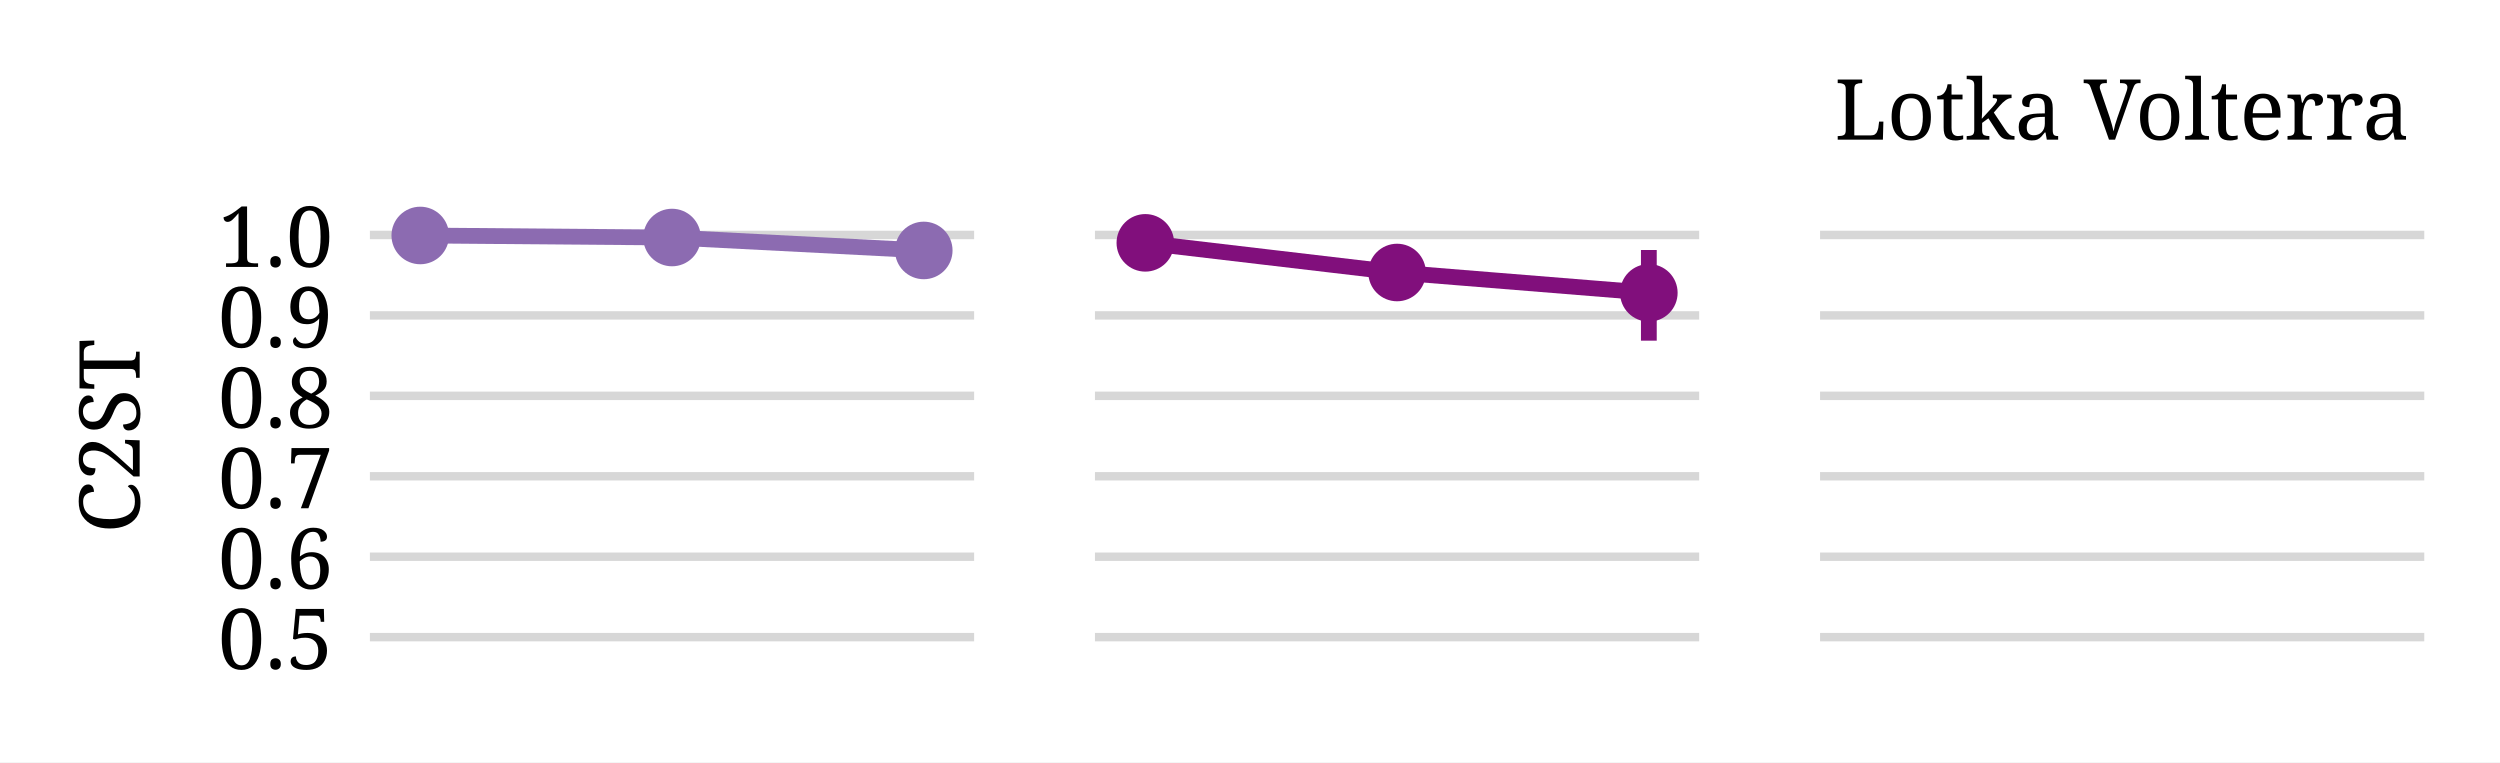
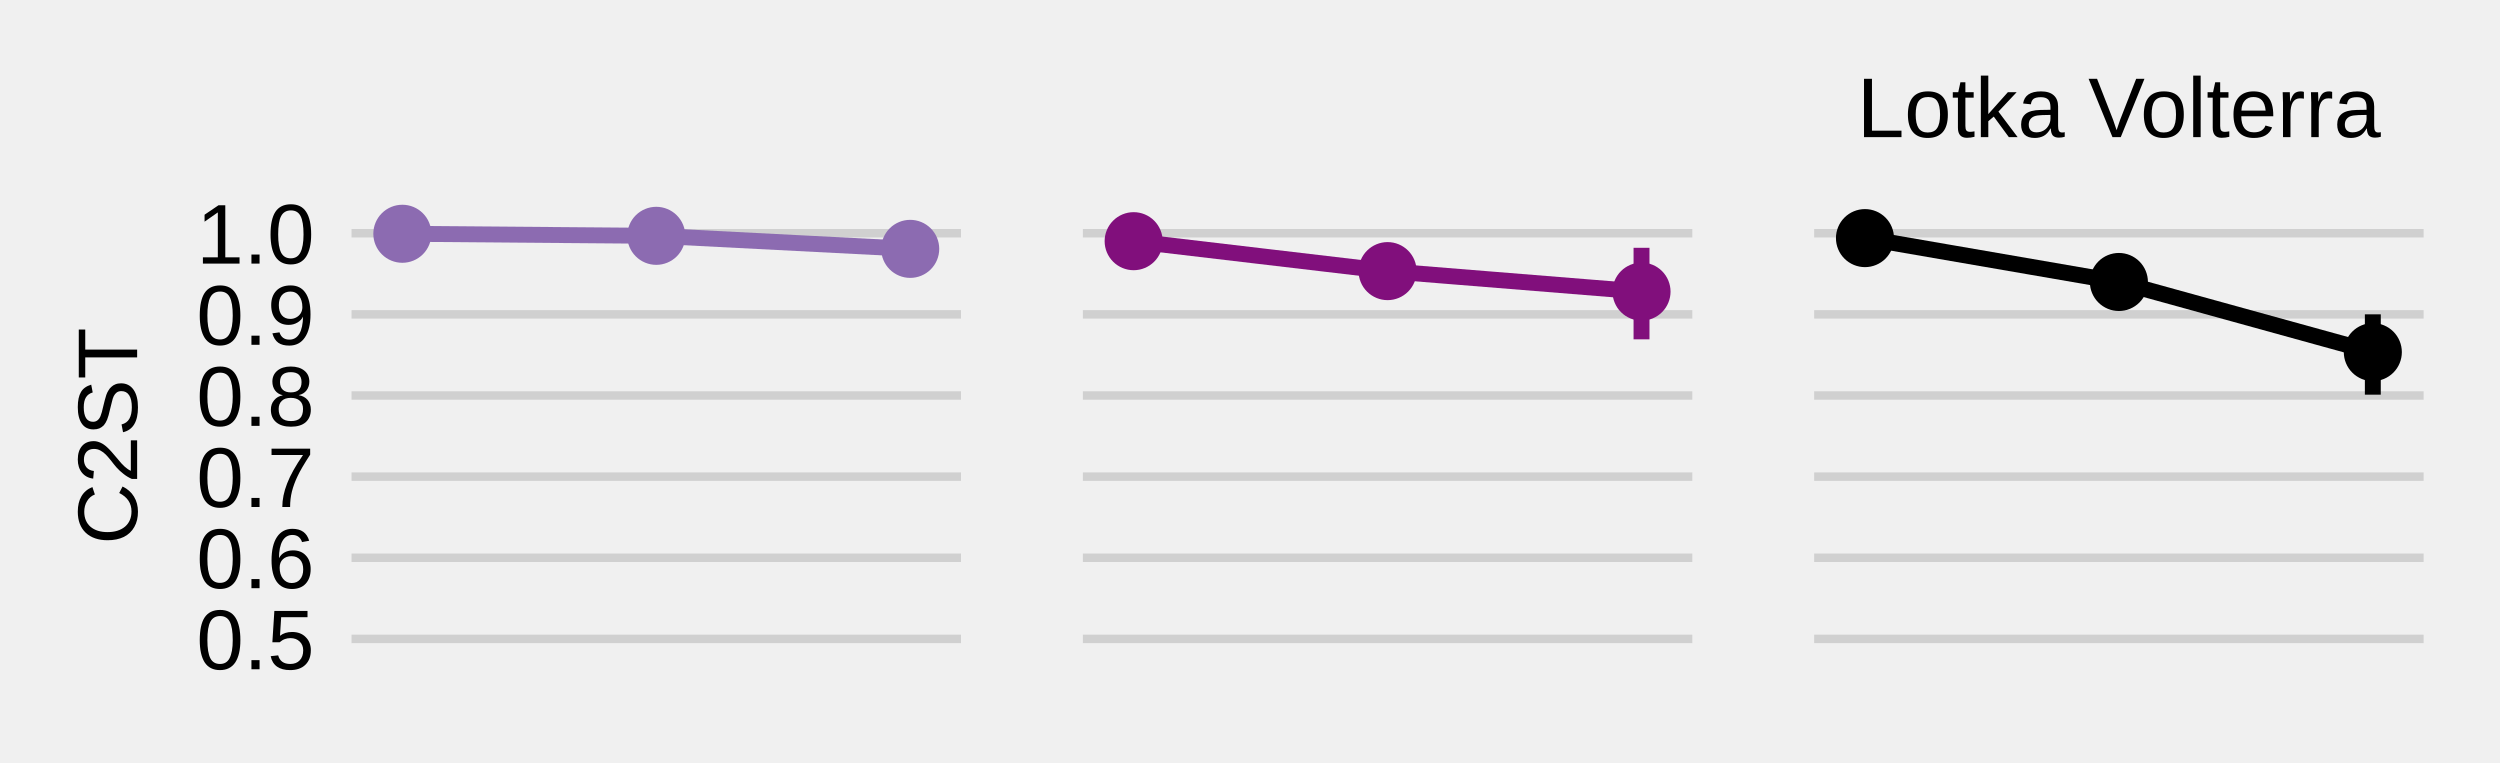
- <svg xmlns="http://www.w3.org/2000/svg" xmlns:xlink="http://www.w3.org/1999/xlink" width="237.665pt" height="72.475pt" viewBox="0 0 237.665 72.475" version="1.1">
+ <svg xmlns="http://www.w3.org/2000/svg" xmlns:xlink="http://www.w3.org/1999/xlink" width="235.636pt" height="71.873pt" viewBox="0 0 235.636 71.873" version="1.1">
  <defs>
    <style type="text/css">*{stroke-linejoin: round; stroke-linecap: butt}</style>
  </defs>
  <g id="figure_1">
    <g id="patch_1">
-       <path d="M 0 72.475  L 237.665 72.475  L 237.665 0  L 0 0  z " style="fill: #ffffff" />
+       <path d="M 0 71.873  L 235.636 71.873  L 235.636 0  L 0 0  L 0 71.873  z " style="fill: none" />
    </g>
    <g id="axes_1">
      <g id="patch_2">
-         <path d="M 35.165 63.631  L 92.606 63.631  L 92.606 19.279  L 35.165 19.279  z " style="fill: #ffffff" />
+         <path d="M 33.136 63.278  L 90.577 63.278  L 90.577 18.926  L 33.136 18.926  L 33.136 63.278  z " style="fill: none" />
      </g>
      <g id="matplotlib.axis_1">
        <g id="xtick_1">
          <g id="line2d_1" />
        </g>
        <g id="xtick_2">
          <g id="line2d_2" />
        </g>
        <g id="xtick_3">
          <g id="line2d_3" />
        </g>
      </g>
      <g id="matplotlib.axis_2">
        <g id="ytick_1">
          <g id="line2d_4">
-             <path d="M 35.165 60.572  L 92.606 60.572  " clip-path="url(#p38ca855188)" style="fill: none; stroke: #b0b0b0; stroke-opacity: 0.5; stroke-width: 0.8; stroke-linecap: square" />
+             <path d="M 33.136 60.219  L 90.577 60.219  " clip-path="url(#pbfb8b2a825)" style="fill: none; stroke: #b0b0b0; stroke-opacity: 0.5; stroke-width: 0.8; stroke-linecap: square" />
          </g>
          <g id="line2d_5" />
          <g id="text_1">
-             <text style="font: 8px 'serif'; text-anchor: end" x="31.665" y="63.611" transform="rotate(-0, 31.665, 63.61137)">0.5</text>
+             <text style="font: 8px 'Arial'; text-anchor: end" x="29.636" y="63.083" transform="rotate(-0, 29.63625, 63.08262)">0.5</text>
          </g>
        </g>
        <g id="ytick_2">
          <g id="line2d_6">
-             <path d="M 35.165 52.925  L 92.606 52.925  " clip-path="url(#p38ca855188)" style="fill: none; stroke: #b0b0b0; stroke-opacity: 0.5; stroke-width: 0.8; stroke-linecap: square" />
+             <path d="M 33.136 52.573  L 90.577 52.573  " clip-path="url(#pbfb8b2a825)" style="fill: none; stroke: #b0b0b0; stroke-opacity: 0.5; stroke-width: 0.8; stroke-linecap: square" />
          </g>
          <g id="line2d_7" />
          <g id="text_2">
-             <text style="font: 8px 'serif'; text-anchor: end" x="31.665" y="55.964" transform="rotate(-0, 31.665, 55.96447)">0.6</text>
+             <text style="font: 8px 'Arial'; text-anchor: end" x="29.636" y="55.436" transform="rotate(-0, 29.63625, 55.43572)">0.6</text>
          </g>
        </g>
        <g id="ytick_3">
          <g id="line2d_8">
-             <path d="M 35.165 45.278  L 92.606 45.278  " clip-path="url(#p38ca855188)" style="fill: none; stroke: #b0b0b0; stroke-opacity: 0.5; stroke-width: 0.8; stroke-linecap: square" />
+             <path d="M 33.136 44.926  L 90.577 44.926  " clip-path="url(#pbfb8b2a825)" style="fill: none; stroke: #b0b0b0; stroke-opacity: 0.5; stroke-width: 0.8; stroke-linecap: square" />
          </g>
          <g id="line2d_9" />
          <g id="text_3">
-             <text style="font: 8px 'serif'; text-anchor: end" x="31.665" y="48.318" transform="rotate(-0, 31.665, 48.31757)">0.7</text>
+             <text style="font: 8px 'Arial'; text-anchor: end" x="29.636" y="47.789" transform="rotate(-0, 29.63625, 47.78882)">0.7</text>
          </g>
        </g>
        <g id="ytick_4">
          <g id="line2d_10">
-             <path d="M 35.165 37.631  L 92.606 37.631  " clip-path="url(#p38ca855188)" style="fill: none; stroke: #b0b0b0; stroke-opacity: 0.5; stroke-width: 0.8; stroke-linecap: square" />
+             <path d="M 33.136 37.279  L 90.577 37.279  " clip-path="url(#pbfb8b2a825)" style="fill: none; stroke: #b0b0b0; stroke-opacity: 0.5; stroke-width: 0.8; stroke-linecap: square" />
          </g>
          <g id="line2d_11" />
          <g id="text_4">
-             <text style="font: 8px 'serif'; text-anchor: end" x="31.665" y="40.671" transform="rotate(-0, 31.665, 40.67068)">0.8</text>
+             <text style="font: 8px 'Arial'; text-anchor: end" x="29.636" y="40.142" transform="rotate(-0, 29.63625, 40.14193)">0.8</text>
          </g>
        </g>
        <g id="ytick_5">
          <g id="line2d_12">
-             <path d="M 35.165 29.984  L 92.606 29.984  " clip-path="url(#p38ca855188)" style="fill: none; stroke: #b0b0b0; stroke-opacity: 0.5; stroke-width: 0.8; stroke-linecap: square" />
+             <path d="M 33.136 29.632  L 90.577 29.632  " clip-path="url(#pbfb8b2a825)" style="fill: none; stroke: #b0b0b0; stroke-opacity: 0.5; stroke-width: 0.8; stroke-linecap: square" />
          </g>
          <g id="line2d_13" />
          <g id="text_5">
-             <text style="font: 8px 'serif'; text-anchor: end" x="31.665" y="33.024" transform="rotate(-0, 31.665, 33.02378)">0.9</text>
+             <text style="font: 8px 'Arial'; text-anchor: end" x="29.636" y="32.495" transform="rotate(-0, 29.63625, 32.49503)">0.9</text>
          </g>
        </g>
        <g id="ytick_6">
          <g id="line2d_14">
-             <path d="M 35.165 22.338  L 92.606 22.338  " clip-path="url(#p38ca855188)" style="fill: none; stroke: #b0b0b0; stroke-opacity: 0.5; stroke-width: 0.8; stroke-linecap: square" />
+             <path d="M 33.136 21.985  L 90.577 21.985  " clip-path="url(#pbfb8b2a825)" style="fill: none; stroke: #b0b0b0; stroke-opacity: 0.5; stroke-width: 0.8; stroke-linecap: square" />
          </g>
          <g id="line2d_15" />
          <g id="text_6">
-             <text style="font: 8px 'serif'; text-anchor: end" x="31.665" y="25.377" transform="rotate(-0, 31.665, 25.37688)">1.0</text>
+             <text style="font: 8px 'Arial'; text-anchor: end" x="29.636" y="24.848" transform="rotate(-0, 29.63625, 24.84813)">1.0</text>
          </g>
        </g>
        <g id="text_7">
-           <text style="font: 8px 'serif'; text-anchor: middle" x="13.279" y="41.455" transform="rotate(-90, 13.27875, 41.45475)">C2ST</text>
+           <text style="font: 8px 'Arial'; text-anchor: middle" x="12.926" y="41.102" transform="rotate(-90, 12.92625, 41.10225)">C2ST</text>
        </g>
      </g>
      <g id="PathCollection_1">
        <defs>
-           <path id="m49eebfd86b" d="M 0 2.236  C 0.593 2.236 1.162 2 1.581 1.581  C 2 1.162 2.236 0.593 2.236 0  C 2.236 -0.593 2 -1.162 1.581 -1.581  C 1.162 -2 0.593 -2.236 0 -2.236  C -0.593 -2.236 -1.162 -2 -1.581 -1.581  C -2 -1.162 -2.236 -0.593 -2.236 0  C -2.236 0.593 -2 1.162 -1.581 1.581  C -1.162 2 -0.593 2.236 0 2.236  z " style="stroke: #8c6bb1" />
+           <path id="m06df79902f" d="M 0 2.236  C 0.593 2.236 1.162 2 1.581 1.581  C 2 1.162 2.236 0.593 2.236 0  C 2.236 -0.593 2 -1.162 1.581 -1.581  C 1.162 -2 0.593 -2.236 0 -2.236  C -0.593 -2.236 -1.162 -2 -1.581 -1.581  C -2 -1.162 -2.236 -0.593 -2.236 0  C -2.236 0.593 -2 1.162 -1.581 1.581  C -1.162 2 -0.593 2.236 0 2.236  z " style="stroke: #8c6bb1" />
        </defs>
-         <g clip-path="url(#p38ca855188)">
-           <use xlink:href="#m49eebfd86b" x="39.952" y="22.386" style="fill: #8c6bb1; stroke: #8c6bb1" />
-           <use xlink:href="#m49eebfd86b" x="63.886" y="22.58" style="fill: #8c6bb1; stroke: #8c6bb1" />
-           <use xlink:href="#m49eebfd86b" x="87.819" y="23.809" style="fill: #8c6bb1; stroke: #8c6bb1" />
+         <g clip-path="url(#pbfb8b2a825)">
+           <use xlink:href="#m06df79902f" x="37.923" y="22.034" style="fill: #8c6bb1; stroke: #8c6bb1" />
+           <use xlink:href="#m06df79902f" x="61.857" y="22.228" style="fill: #8c6bb1; stroke: #8c6bb1" />
+           <use xlink:href="#m06df79902f" x="85.791" y="23.457" style="fill: #8c6bb1; stroke: #8c6bb1" />
        </g>
      </g>
      <g id="line2d_16">
-         <path d="M 39.952 22.386  L 63.886 22.58  L 87.819 23.809  " clip-path="url(#p38ca855188)" style="fill: none; stroke: #8c6bb1; stroke-width: 1.5; stroke-linecap: square" />
+         <path d="M 37.923 22.034  L 61.857 22.228  L 85.791 23.457  " clip-path="url(#pbfb8b2a825)" style="fill: none; stroke: #8c6bb1; stroke-width: 1.5; stroke-linecap: square" />
      </g>
      <g id="line2d_17">
-         <path d="M 39.952 22.422  L 39.952 22.363  " clip-path="url(#p38ca855188)" style="fill: none; stroke: #8c6bb1; stroke-width: 1.5; stroke-linecap: square" />
+         <path d="M 37.923 22.07  L 37.923 22.01  " clip-path="url(#pbfb8b2a825)" style="fill: none; stroke: #8c6bb1; stroke-width: 1.5; stroke-linecap: square" />
      </g>
      <g id="line2d_18">
-         <path d="M 63.886 22.708  L 63.886 22.463  " clip-path="url(#p38ca855188)" style="fill: none; stroke: #8c6bb1; stroke-width: 1.5; stroke-linecap: square" />
+         <path d="M 61.857 22.356  L 61.857 22.112  " clip-path="url(#pbfb8b2a825)" style="fill: none; stroke: #8c6bb1; stroke-width: 1.5; stroke-linecap: square" />
      </g>
      <g id="line2d_19">
-         <path d="M 87.819 24.511  L 87.819 23.176  " clip-path="url(#p38ca855188)" style="fill: none; stroke: #8c6bb1; stroke-width: 1.5; stroke-linecap: square" />
+         <path d="M 85.791 24.135  L 85.791 22.822  " clip-path="url(#pbfb8b2a825)" style="fill: none; stroke: #8c6bb1; stroke-width: 1.5; stroke-linecap: square" />
      </g>
    </g>
    <g id="axes_2">
      <g id="patch_3">
-         <path d="M 104.094 63.631  L 161.536 63.631  L 161.536 19.279  L 104.094 19.279  z " style="fill: #ffffff" />
+         <path d="M 102.066 63.278  L 159.507 63.278  L 159.507 18.926  L 102.066 18.926  L 102.066 63.278  z " style="fill: none" />
      </g>
      <g id="matplotlib.axis_3">
        <g id="xtick_4">
          <g id="line2d_20" />
        </g>
        <g id="xtick_5">
          <g id="line2d_21" />
        </g>
        <g id="xtick_6">
          <g id="line2d_22" />
        </g>
      </g>
      <g id="matplotlib.axis_4">
        <g id="ytick_7">
          <g id="line2d_23">
-             <path d="M 104.094 60.572  L 161.536 60.572  " clip-path="url(#pb90ef16cfb)" style="fill: none; stroke: #b0b0b0; stroke-opacity: 0.5; stroke-width: 0.8; stroke-linecap: square" />
+             <path d="M 102.066 60.219  L 159.507 60.219  " clip-path="url(#p2da3c19ccd)" style="fill: none; stroke: #b0b0b0; stroke-opacity: 0.5; stroke-width: 0.8; stroke-linecap: square" />
          </g>
          <g id="line2d_24" />
        </g>
        <g id="ytick_8">
          <g id="line2d_25">
-             <path d="M 104.094 52.925  L 161.536 52.925  " clip-path="url(#pb90ef16cfb)" style="fill: none; stroke: #b0b0b0; stroke-opacity: 0.5; stroke-width: 0.8; stroke-linecap: square" />
+             <path d="M 102.066 52.573  L 159.507 52.573  " clip-path="url(#p2da3c19ccd)" style="fill: none; stroke: #b0b0b0; stroke-opacity: 0.5; stroke-width: 0.8; stroke-linecap: square" />
          </g>
          <g id="line2d_26" />
        </g>
        <g id="ytick_9">
          <g id="line2d_27">
-             <path d="M 104.094 45.278  L 161.536 45.278  " clip-path="url(#pb90ef16cfb)" style="fill: none; stroke: #b0b0b0; stroke-opacity: 0.5; stroke-width: 0.8; stroke-linecap: square" />
+             <path d="M 102.066 44.926  L 159.507 44.926  " clip-path="url(#p2da3c19ccd)" style="fill: none; stroke: #b0b0b0; stroke-opacity: 0.5; stroke-width: 0.8; stroke-linecap: square" />
          </g>
          <g id="line2d_28" />
        </g>
        <g id="ytick_10">
          <g id="line2d_29">
-             <path d="M 104.094 37.631  L 161.536 37.631  " clip-path="url(#pb90ef16cfb)" style="fill: none; stroke: #b0b0b0; stroke-opacity: 0.5; stroke-width: 0.8; stroke-linecap: square" />
+             <path d="M 102.066 37.279  L 159.507 37.279  " clip-path="url(#p2da3c19ccd)" style="fill: none; stroke: #b0b0b0; stroke-opacity: 0.5; stroke-width: 0.8; stroke-linecap: square" />
          </g>
          <g id="line2d_30" />
        </g>
        <g id="ytick_11">
          <g id="line2d_31">
-             <path d="M 104.094 29.984  L 161.536 29.984  " clip-path="url(#pb90ef16cfb)" style="fill: none; stroke: #b0b0b0; stroke-opacity: 0.5; stroke-width: 0.8; stroke-linecap: square" />
+             <path d="M 102.066 29.632  L 159.507 29.632  " clip-path="url(#p2da3c19ccd)" style="fill: none; stroke: #b0b0b0; stroke-opacity: 0.5; stroke-width: 0.8; stroke-linecap: square" />
          </g>
          <g id="line2d_32" />
        </g>
        <g id="ytick_12">
          <g id="line2d_33">
-             <path d="M 104.094 22.338  L 161.536 22.338  " clip-path="url(#pb90ef16cfb)" style="fill: none; stroke: #b0b0b0; stroke-opacity: 0.5; stroke-width: 0.8; stroke-linecap: square" />
+             <path d="M 102.066 21.985  L 159.507 21.985  " clip-path="url(#p2da3c19ccd)" style="fill: none; stroke: #b0b0b0; stroke-opacity: 0.5; stroke-width: 0.8; stroke-linecap: square" />
          </g>
          <g id="line2d_34" />
        </g>
      </g>
      <g id="PathCollection_2">
        <defs>
-           <path id="m1de7e6ea28" d="M 0 2.236  C 0.593 2.236 1.162 2 1.581 1.581  C 2 1.162 2.236 0.593 2.236 0  C 2.236 -0.593 2 -1.162 1.581 -1.581  C 1.162 -2 0.593 -2.236 0 -2.236  C -0.593 -2.236 -1.162 -2 -1.581 -1.581  C -2 -1.162 -2.236 -0.593 -2.236 0  C -2.236 0.593 -2 1.162 -1.581 1.581  C -1.162 2 -0.593 2.236 0 2.236  z " style="stroke: #810f7c" />
+           <path id="m83ca956886" d="M 0 2.236  C 0.593 2.236 1.162 2 1.581 1.581  C 2 1.162 2.236 0.593 2.236 0  C 2.236 -0.593 2 -1.162 1.581 -1.581  C 1.162 -2 0.593 -2.236 0 -2.236  C -0.593 -2.236 -1.162 -2 -1.581 -1.581  C -2 -1.162 -2.236 -0.593 -2.236 0  C -2.236 0.593 -2 1.162 -1.581 1.581  C -1.162 2 -0.593 2.236 0 2.236  z " style="stroke: #810f7c" />
        </defs>
-         <g clip-path="url(#pb90ef16cfb)">
-           <use xlink:href="#m1de7e6ea28" x="108.881" y="23.086" style="fill: #810f7c; stroke: #810f7c" />
-           <use xlink:href="#m1de7e6ea28" x="132.815" y="25.906" style="fill: #810f7c; stroke: #810f7c" />
-           <use xlink:href="#m1de7e6ea28" x="156.749" y="27.839" style="fill: #810f7c; stroke: #810f7c" />
+         <g clip-path="url(#p2da3c19ccd)">
+           <use xlink:href="#m83ca956886" x="106.852" y="22.733" style="fill: #810f7c; stroke: #810f7c" />
+           <use xlink:href="#m83ca956886" x="130.786" y="25.554" style="fill: #810f7c; stroke: #810f7c" />
+           <use xlink:href="#m83ca956886" x="154.72" y="27.487" style="fill: #810f7c; stroke: #810f7c" />
        </g>
      </g>
      <g id="line2d_35">
-         <path d="M 108.881 23.086  L 132.815 25.906  L 156.749 27.839  " clip-path="url(#pb90ef16cfb)" style="fill: none; stroke: #810f7c; stroke-width: 1.5; stroke-linecap: square" />
+         <path d="M 106.852 22.733  L 130.786 25.554  L 154.72 27.487  " clip-path="url(#p2da3c19ccd)" style="fill: none; stroke: #810f7c; stroke-width: 1.5; stroke-linecap: square" />
      </g>
      <g id="line2d_36">
-         <path d="M 108.881 23.521  L 108.881 22.694  " clip-path="url(#pb90ef16cfb)" style="fill: none; stroke: #810f7c; stroke-width: 1.5; stroke-linecap: square" />
+         <path d="M 106.852 23.165  L 106.852 22.34  " clip-path="url(#p2da3c19ccd)" style="fill: none; stroke: #810f7c; stroke-width: 1.5; stroke-linecap: square" />
      </g>
      <g id="line2d_37">
-         <path d="M 132.815 27.566  L 132.815 24.314  " clip-path="url(#pb90ef16cfb)" style="fill: none; stroke: #810f7c; stroke-width: 1.5; stroke-linecap: square" />
+         <path d="M 130.786 27.24  L 130.786 23.95  " clip-path="url(#p2da3c19ccd)" style="fill: none; stroke: #810f7c; stroke-width: 1.5; stroke-linecap: square" />
      </g>
      <g id="line2d_38">
-         <path d="M 156.749 31.637  L 156.749 24.514  " clip-path="url(#pb90ef16cfb)" style="fill: none; stroke: #810f7c; stroke-width: 1.5; stroke-linecap: square" />
+         <path d="M 154.72 31.234  L 154.72 24.107  " clip-path="url(#p2da3c19ccd)" style="fill: none; stroke: #810f7c; stroke-width: 1.5; stroke-linecap: square" />
      </g>
    </g>
    <g id="axes_3">
      <g id="patch_4">
-         <path d="M 173.024 63.631  L 230.465 63.631  L 230.465 19.279  L 173.024 19.279  z " style="fill: #ffffff" />
+         <path d="M 170.995 63.278  L 228.436 63.278  L 228.436 18.926  L 170.995 18.926  L 170.995 63.278  z " style="fill: none" />
      </g>
      <g id="matplotlib.axis_5">
        <g id="xtick_7">
          <g id="line2d_39" />
        </g>
        <g id="xtick_8">
          <g id="line2d_40" />
        </g>
        <g id="xtick_9">
          <g id="line2d_41" />
        </g>
      </g>
      <g id="matplotlib.axis_6">
        <g id="ytick_13">
          <g id="line2d_42">
-             <path d="M 173.024 60.572  L 230.465 60.572  " clip-path="url(#p31ac77788c)" style="fill: none; stroke: #b0b0b0; stroke-opacity: 0.5; stroke-width: 0.8; stroke-linecap: square" />
+             <path d="M 170.995 60.219  L 228.436 60.219  " clip-path="url(#pb27b7164bf)" style="fill: none; stroke: #b0b0b0; stroke-opacity: 0.5; stroke-width: 0.8; stroke-linecap: square" />
          </g>
          <g id="line2d_43" />
        </g>
        <g id="ytick_14">
          <g id="line2d_44">
-             <path d="M 173.024 52.925  L 230.465 52.925  " clip-path="url(#p31ac77788c)" style="fill: none; stroke: #b0b0b0; stroke-opacity: 0.5; stroke-width: 0.8; stroke-linecap: square" />
+             <path d="M 170.995 52.573  L 228.436 52.573  " clip-path="url(#pb27b7164bf)" style="fill: none; stroke: #b0b0b0; stroke-opacity: 0.5; stroke-width: 0.8; stroke-linecap: square" />
          </g>
          <g id="line2d_45" />
        </g>
        <g id="ytick_15">
          <g id="line2d_46">
-             <path d="M 173.024 45.278  L 230.465 45.278  " clip-path="url(#p31ac77788c)" style="fill: none; stroke: #b0b0b0; stroke-opacity: 0.5; stroke-width: 0.8; stroke-linecap: square" />
+             <path d="M 170.995 44.926  L 228.436 44.926  " clip-path="url(#pb27b7164bf)" style="fill: none; stroke: #b0b0b0; stroke-opacity: 0.5; stroke-width: 0.8; stroke-linecap: square" />
          </g>
          <g id="line2d_47" />
        </g>
        <g id="ytick_16">
          <g id="line2d_48">
-             <path d="M 173.024 37.631  L 230.465 37.631  " clip-path="url(#p31ac77788c)" style="fill: none; stroke: #b0b0b0; stroke-opacity: 0.5; stroke-width: 0.8; stroke-linecap: square" />
+             <path d="M 170.995 37.279  L 228.436 37.279  " clip-path="url(#pb27b7164bf)" style="fill: none; stroke: #b0b0b0; stroke-opacity: 0.5; stroke-width: 0.8; stroke-linecap: square" />
          </g>
          <g id="line2d_49" />
        </g>
        <g id="ytick_17">
          <g id="line2d_50">
-             <path d="M 173.024 29.984  L 230.465 29.984  " clip-path="url(#p31ac77788c)" style="fill: none; stroke: #b0b0b0; stroke-opacity: 0.5; stroke-width: 0.8; stroke-linecap: square" />
+             <path d="M 170.995 29.632  L 228.436 29.632  " clip-path="url(#pb27b7164bf)" style="fill: none; stroke: #b0b0b0; stroke-opacity: 0.5; stroke-width: 0.8; stroke-linecap: square" />
          </g>
          <g id="line2d_51" />
        </g>
        <g id="ytick_18">
          <g id="line2d_52">
-             <path d="M 173.024 22.338  L 230.465 22.338  " clip-path="url(#p31ac77788c)" style="fill: none; stroke: #b0b0b0; stroke-opacity: 0.5; stroke-width: 0.8; stroke-linecap: square" />
+             <path d="M 170.995 21.985  L 228.436 21.985  " clip-path="url(#pb27b7164bf)" style="fill: none; stroke: #b0b0b0; stroke-opacity: 0.5; stroke-width: 0.8; stroke-linecap: square" />
          </g>
          <g id="line2d_53" />
        </g>
      </g>
      <g id="PathCollection_3">
        <defs>
-           <path id="me8789cc21f" d="M 0 2.236  C 0.593 2.236 1.162 2 1.581 1.581  C 2 1.162 2.236 0.593 2.236 0  C 2.236 -0.593 2 -1.162 1.581 -1.581  C 1.162 -2 0.593 -2.236 0 -2.236  C -0.593 -2.236 -1.162 -2 -1.581 -1.581  C -2 -1.162 -2.236 -0.593 -2.236 0  C -2.236 0.593 -2 1.162 -1.581 1.581  C -1.162 2 -0.593 2.236 0 2.236  z " style="stroke: #000000" />
+           <path id="mcffda462af" d="M 0 2.236  C 0.593 2.236 1.162 2 1.581 1.581  C 2 1.162 2.236 0.593 2.236 0  C 2.236 -0.593 2 -1.162 1.581 -1.581  C 1.162 -2 0.593 -2.236 0 -2.236  C -0.593 -2.236 -1.162 -2 -1.581 -1.581  C -2 -1.162 -2.236 -0.593 -2.236 0  C -2.236 0.593 -2 1.162 -1.581 1.581  C -1.162 2 -0.593 2.236 0 2.236  z " style="stroke: #000000" />
        </defs>
-         <g clip-path="url(#p31ac77788c)" />
+         <g clip-path="url(#pb27b7164bf)">
+           <use xlink:href="#mcffda462af" x="175.782" y="22.443" style="stroke: #000000" />
+           <use xlink:href="#mcffda462af" x="199.716" y="26.578" style="stroke: #000000" />
+           <use xlink:href="#mcffda462af" x="223.649" y="33.189" style="stroke: #000000" />
+         </g>
      </g>
      <g id="line2d_54">
-         <path clip-path="url(#p31ac77788c)" style="fill: none; stroke: #000000; stroke-width: 1.5; stroke-linecap: square" />
+         <path d="M 175.782 22.443  L 199.716 26.578  L 223.649 33.189  " clip-path="url(#pb27b7164bf)" style="fill: none; stroke: #000000; stroke-width: 1.5; stroke-linecap: square" />
      </g>
      <g id="line2d_55">
-         <path clip-path="url(#p31ac77788c)" style="fill: none; stroke: #000000; stroke-width: 1.5; stroke-linecap: square" />
+         <path d="M 175.782 22.735  L 175.782 22.217  " clip-path="url(#pb27b7164bf)" style="fill: none; stroke: #000000; stroke-width: 1.5; stroke-linecap: square" />
      </g>
      <g id="line2d_56">
-         <path clip-path="url(#p31ac77788c)" style="fill: none; stroke: #000000; stroke-width: 1.5; stroke-linecap: square" />
+         <path d="M 199.716 28.43  L 199.716 24.814  " clip-path="url(#pb27b7164bf)" style="fill: none; stroke: #000000; stroke-width: 1.5; stroke-linecap: square" />
      </g>
      <g id="line2d_57">
-         <path clip-path="url(#p31ac77788c)" style="fill: none; stroke: #000000; stroke-width: 1.5; stroke-linecap: square" />
+         <path d="M 223.649 36.448  L 223.649 30.376  " clip-path="url(#pb27b7164bf)" style="fill: none; stroke: #000000; stroke-width: 1.5; stroke-linecap: square" />
      </g>
      <g id="text_8">
-         <text style="font: 8px 'serif'; text-anchor: middle" x="201.744" y="13.279" transform="rotate(-0, 201.7444, 13.27875)">Lotka Volterra</text>
+         <text style="font: 8px 'Arial'; text-anchor: middle" x="199.716" y="12.926" transform="rotate(-0, 199.7157, 12.92625)">Lotka Volterra</text>
      </g>
    </g>
  </g>
  <defs>
-     <clipPath id="p38ca855188">
-       <rect x="35.165" y="19.279" width="57.441" height="44.352" />
+     <clipPath id="pbfb8b2a825">
+       <rect x="33.136" y="18.926" width="57.441" height="44.352" />
    </clipPath>
-     <clipPath id="pb90ef16cfb">
-       <rect x="104.094" y="19.279" width="57.441" height="44.352" />
+     <clipPath id="p2da3c19ccd">
+       <rect x="102.066" y="18.926" width="57.441" height="44.352" />
    </clipPath>
-     <clipPath id="p31ac77788c">
-       <rect x="173.024" y="19.279" width="57.441" height="44.352" />
+     <clipPath id="pb27b7164bf">
+       <rect x="170.995" y="18.926" width="57.441" height="44.352" />
    </clipPath>
  </defs>
</svg>
